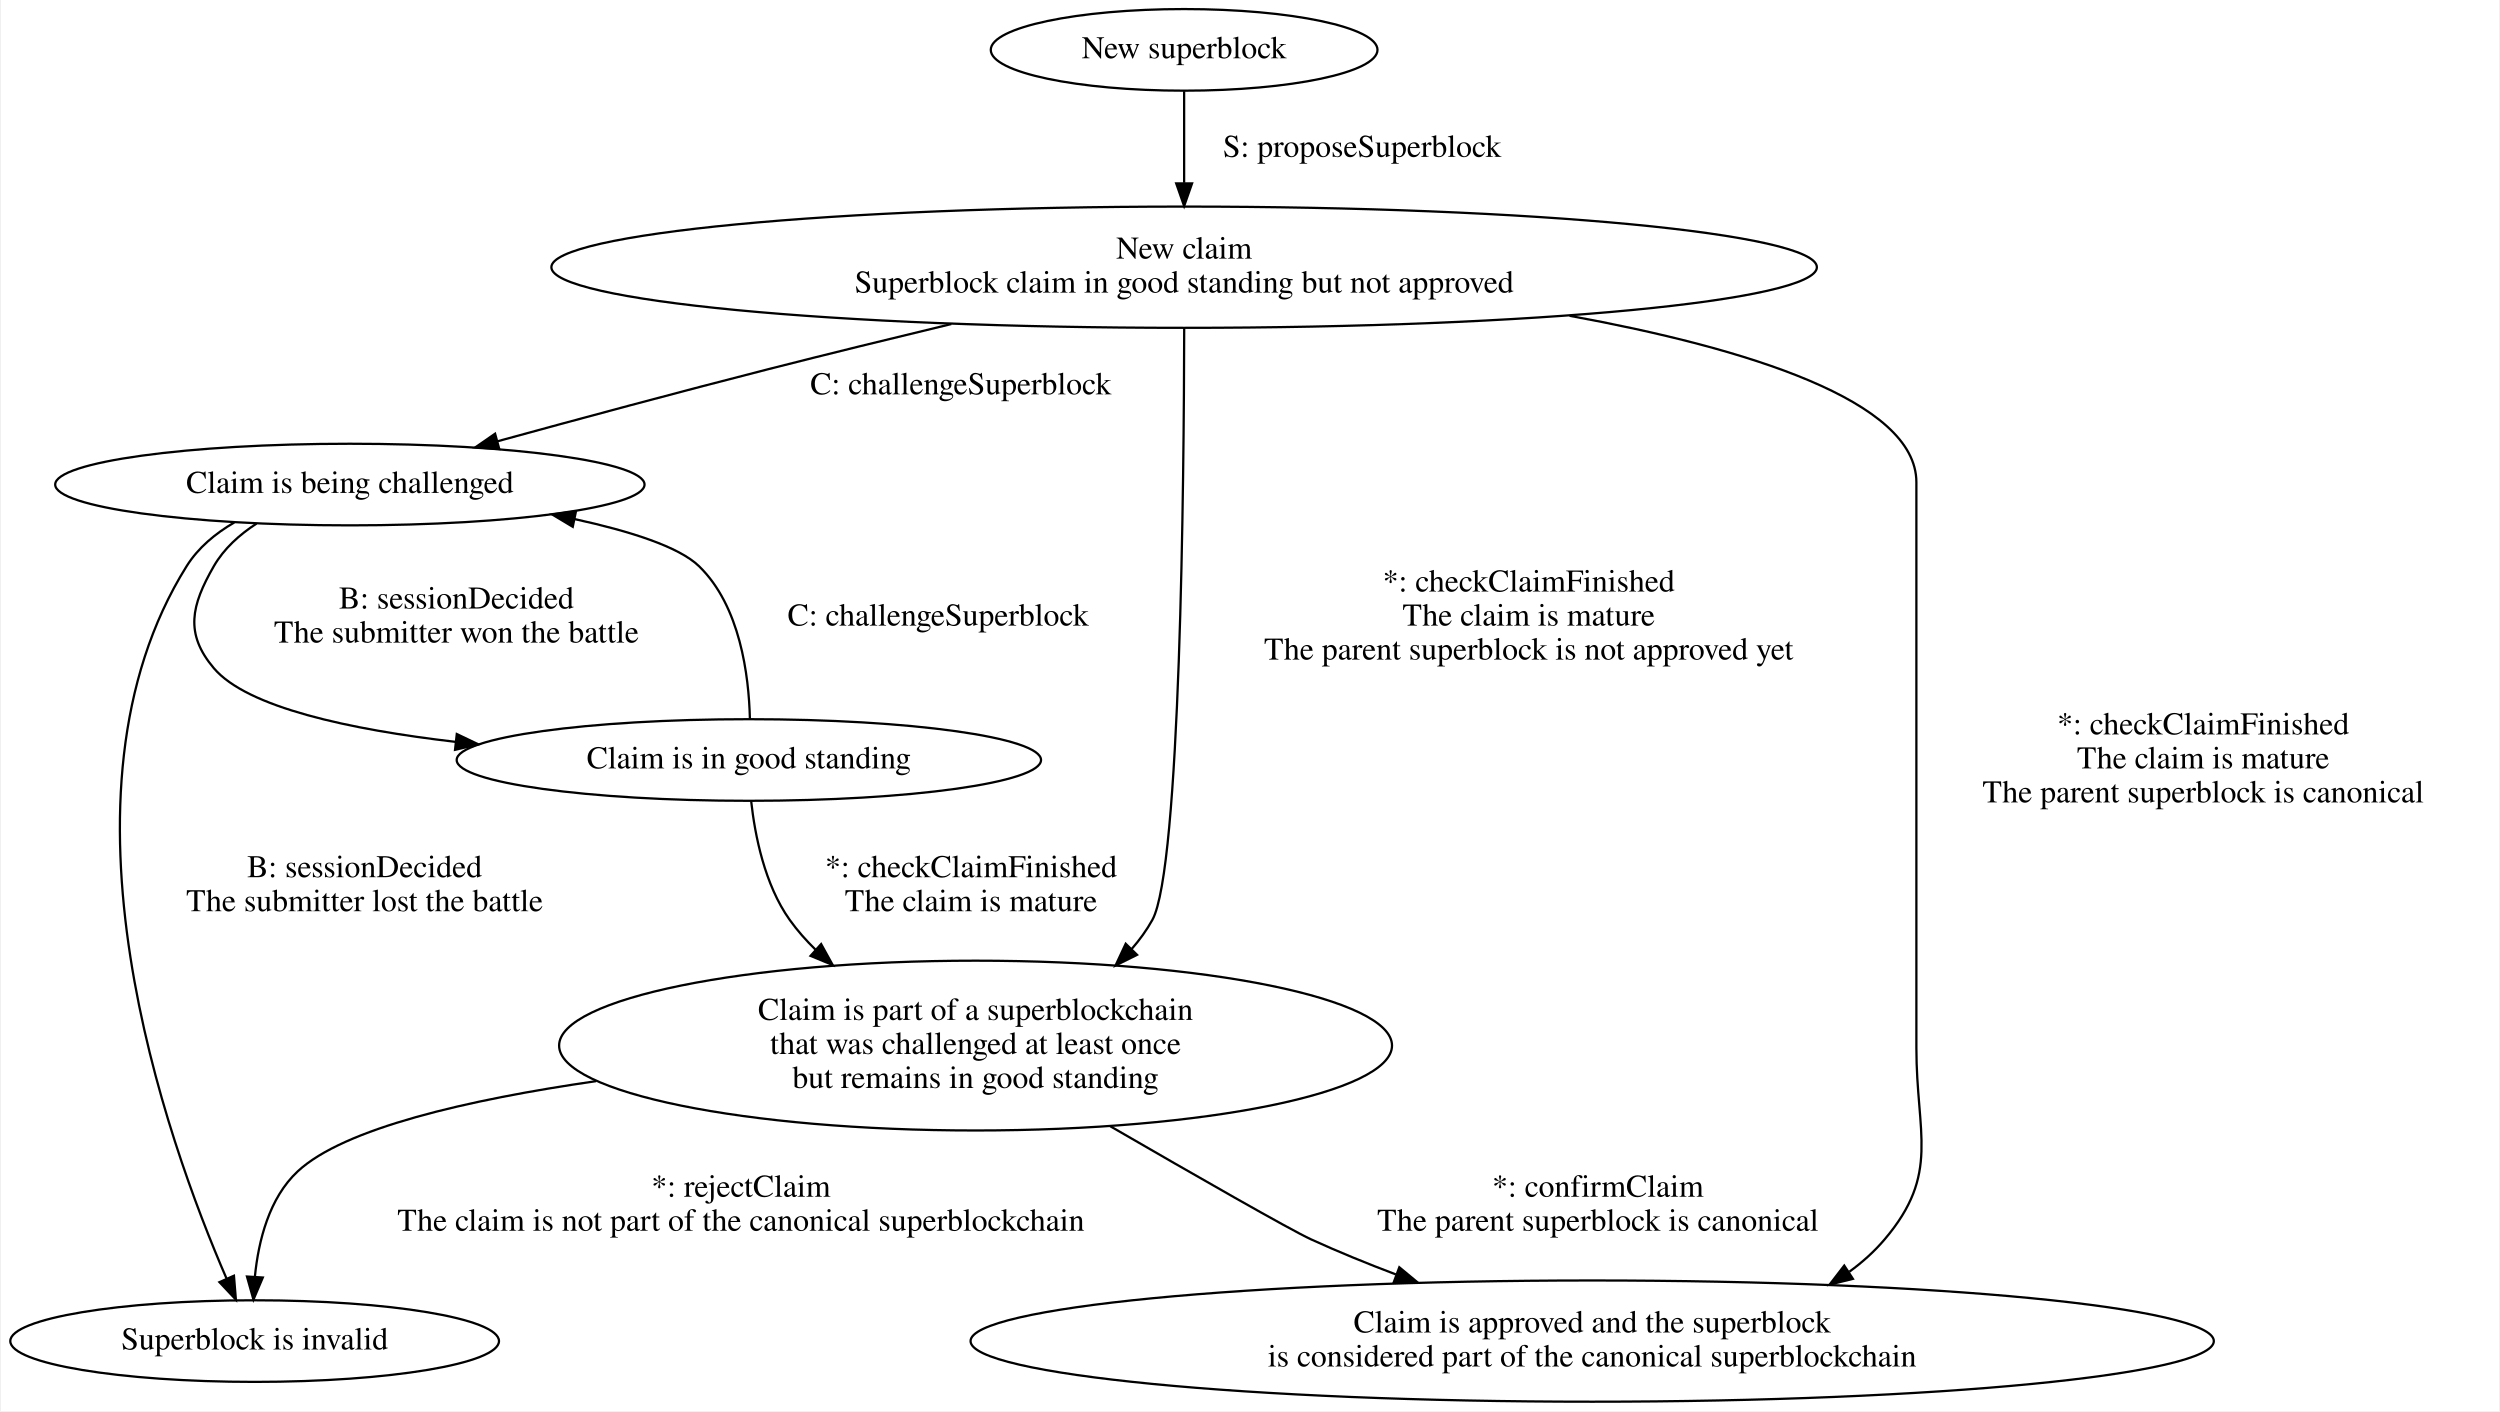
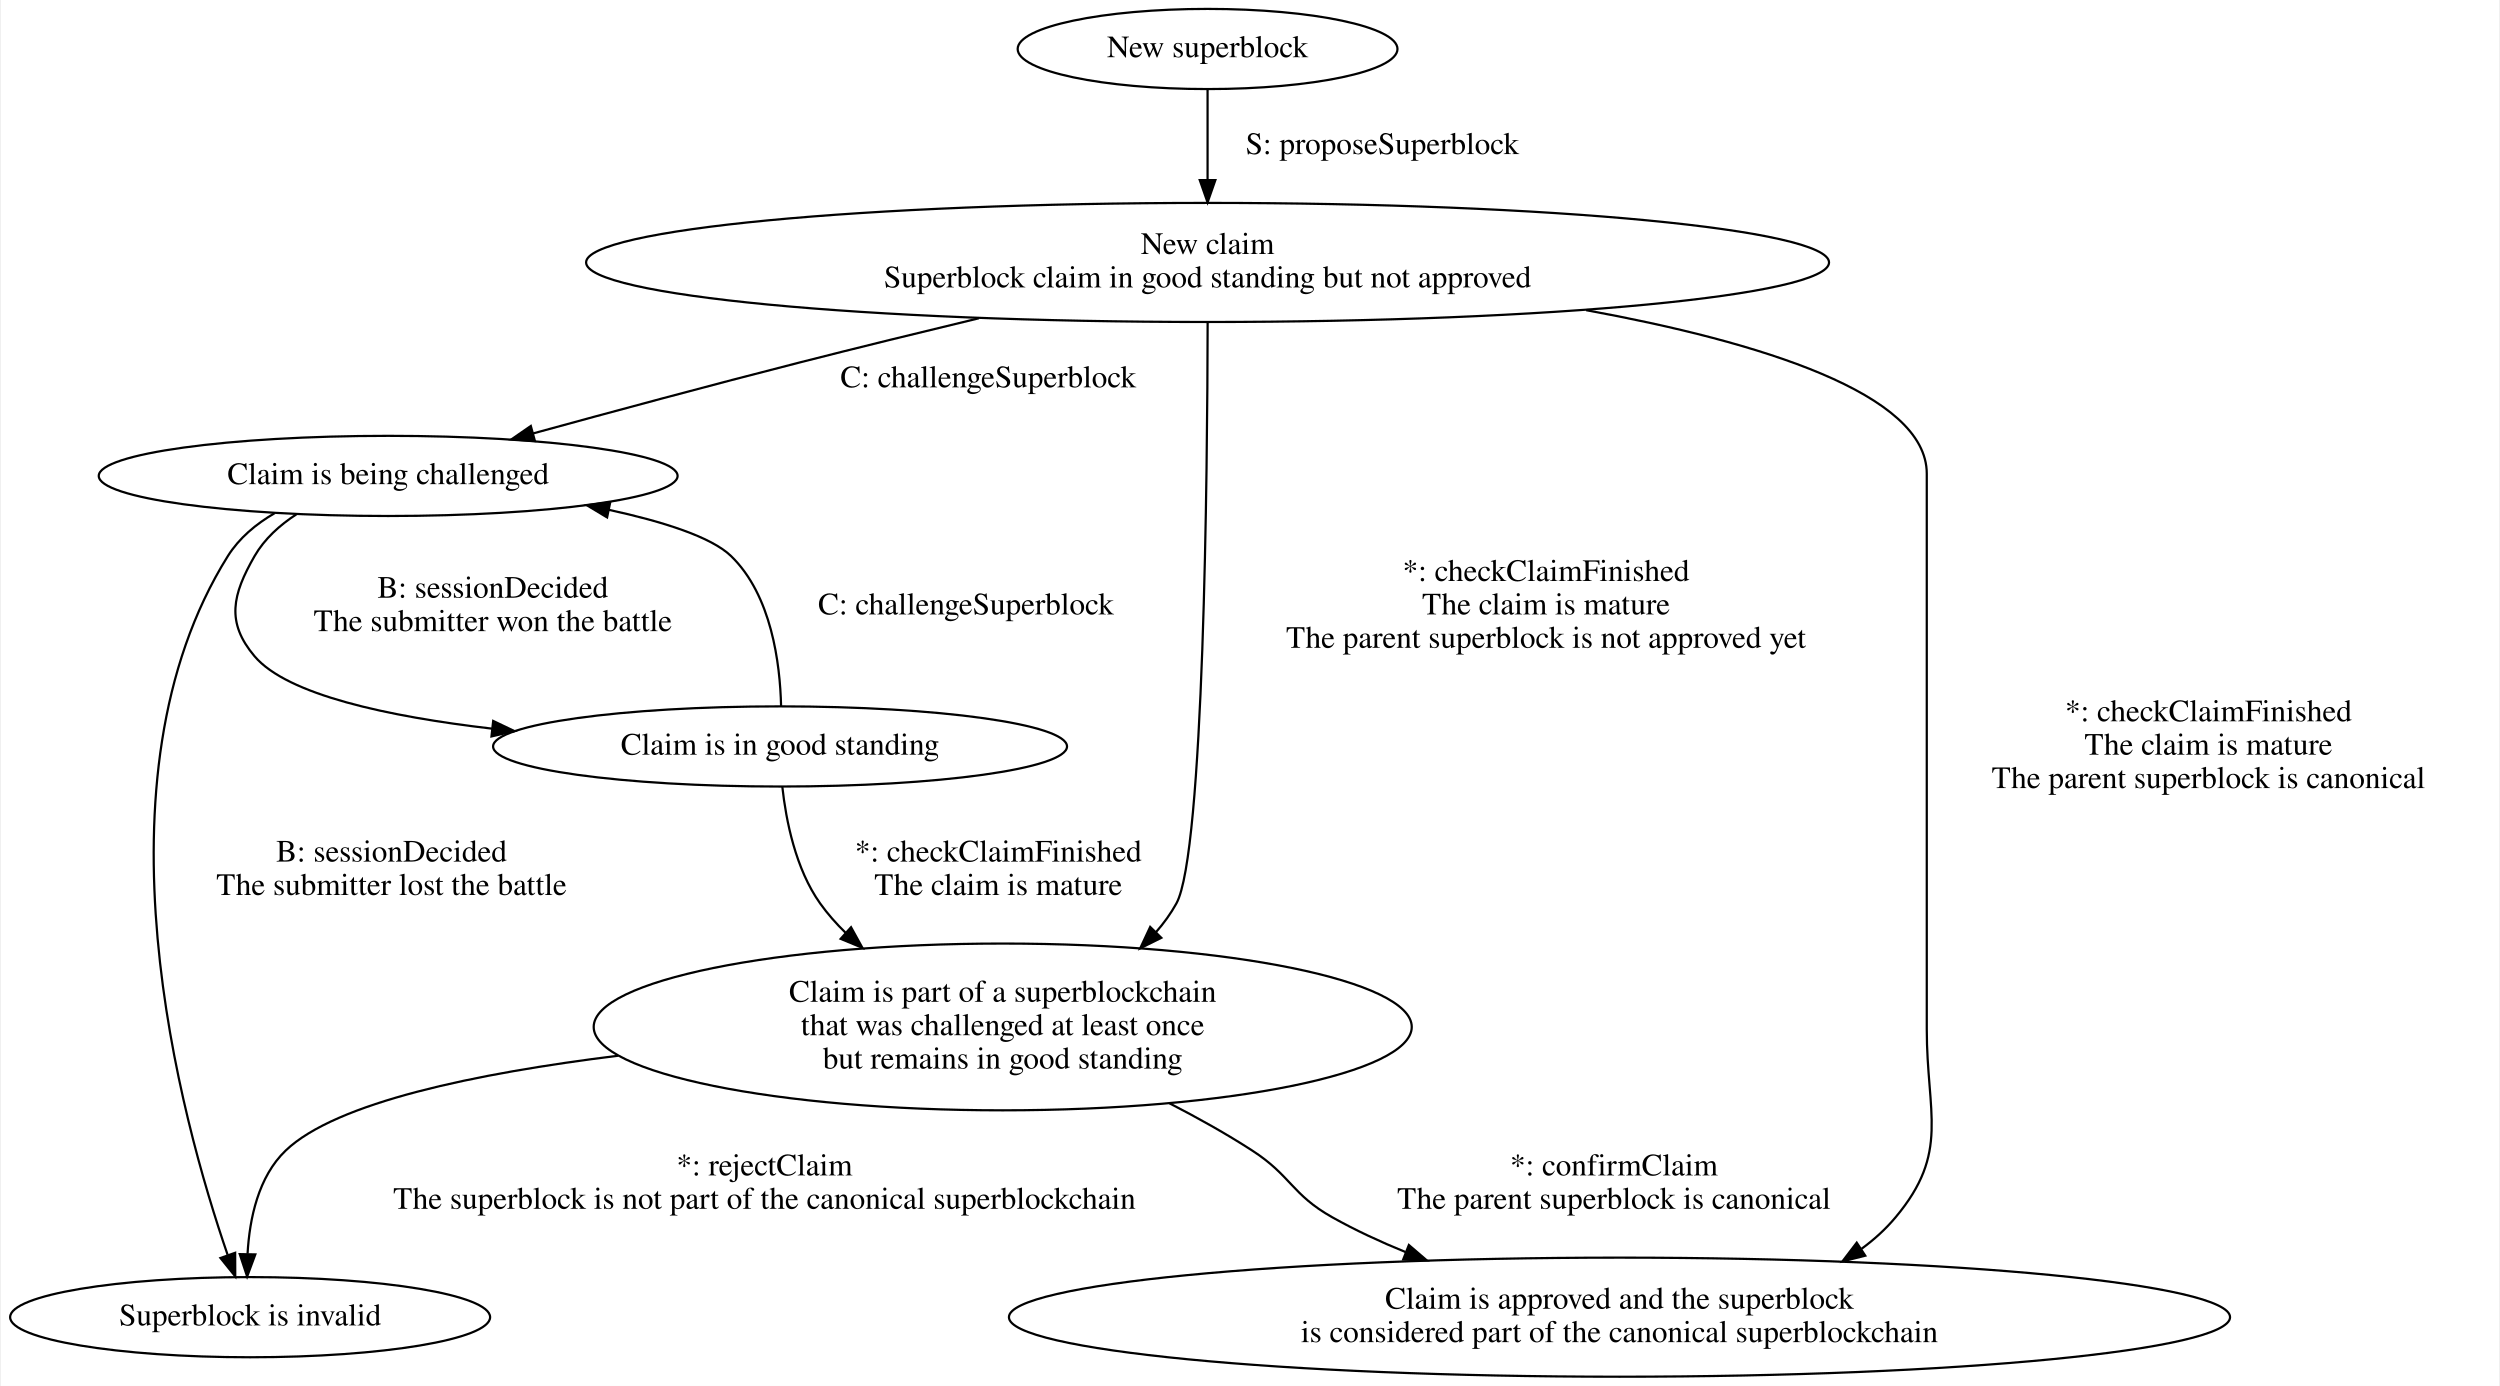
- <svg xmlns="http://www.w3.org/2000/svg" width="1102pt" height="622pt" viewBox="0.00 0.00 1101.89 622.43">
+ <svg xmlns="http://www.w3.org/2000/svg" width="1122pt" height="622pt" viewBox="0.00 0.00 1121.89 622.43">
  <g id="graph0" class="graph" transform="scale(1 1) rotate(0) translate(4 618.43)">
-     <polygon fill="white" stroke="transparent" points="-4,4 -4,-618.43 1097.89,-618.43 1097.89,4 -4,4" />
+     <polygon fill="white" stroke="transparent" points="-4,4 -4,-618.43 1117.89,-618.43 1117.89,4 -4,4" />
    <g id="node1" class="node">
-       <ellipse fill="none" stroke="black" cx="517.89" cy="-596.43" rx="85.29" ry="18" />
-       <text text-anchor="middle" x="517.89" y="-592.73" font-family="Times,serif" font-size="14.00">New superblock</text>
+       <ellipse fill="none" stroke="black" cx="537.89" cy="-596.43" rx="85.29" ry="18" />
+       <text text-anchor="middle" x="537.89" y="-592.73" font-family="Times,serif" font-size="14.00">New superblock</text>
    </g>
    <g id="node2" class="node">
-       <ellipse fill="none" stroke="black" cx="517.89" cy="-500.56" rx="279.11" ry="26.74" />
-       <text text-anchor="middle" x="517.89" y="-504.36" font-family="Times,serif" font-size="14.00">New claim</text>
-       <text text-anchor="middle" x="517.89" y="-489.36" font-family="Times,serif" font-size="14.00"> Superblock claim in good standing but not approved</text>
+       <ellipse fill="none" stroke="black" cx="537.89" cy="-500.56" rx="279.11" ry="26.74" />
+       <text text-anchor="middle" x="537.89" y="-504.36" font-family="Times,serif" font-size="14.00">New claim</text>
+       <text text-anchor="middle" x="537.89" y="-489.36" font-family="Times,serif" font-size="14.00"> Superblock claim in good standing but not approved</text>
    </g>
    <g id="edge1" class="edge">
-       <path fill="none" stroke="black" d="M517.89,-578.22C517.89,-566.91 517.89,-551.7 517.89,-537.81" />
-       <polygon fill="black" stroke="black" points="521.39,-537.53 517.89,-527.53 514.39,-537.53 521.39,-537.53" />
-       <text text-anchor="middle" x="596.39" y="-549.23" font-family="Times,serif" font-size="14.00">S: proposeSuperblock</text>
+       <path fill="none" stroke="black" d="M537.89,-578.22C537.89,-566.91 537.89,-551.7 537.89,-537.81" />
+       <polygon fill="black" stroke="black" points="541.39,-537.53 537.89,-527.53 534.39,-537.53 541.39,-537.53" />
+       <text text-anchor="middle" x="616.39" y="-549.23" font-family="Times,serif" font-size="14.00">S: proposeSuperblock</text>
    </g>
    <g id="node3" class="node">
-       <ellipse fill="none" stroke="black" cx="149.89" cy="-404.69" rx="129.98" ry="18" />
-       <text text-anchor="middle" x="149.89" y="-400.99" font-family="Times,serif" font-size="14.00">Claim is being challenged</text>
+       <ellipse fill="none" stroke="black" cx="169.89" cy="-404.69" rx="129.98" ry="18" />
+       <text text-anchor="middle" x="169.89" y="-400.99" font-family="Times,serif" font-size="14.00">Claim is being challenged</text>
    </g>
    <g id="edge2" class="edge">
-       <path fill="none" stroke="black" d="M415.17,-475.49C388.96,-469.19 360.85,-462.31 334.89,-455.69 294.96,-445.51 250.36,-433.48 214.96,-423.77" />
-       <polygon fill="black" stroke="black" points="215.8,-420.37 205.23,-421.1 213.95,-427.12 215.8,-420.37" />
-       <text text-anchor="middle" x="419.39" y="-444.49" font-family="Times,serif" font-size="14.00">C: challengeSuperblock</text>
+       <path fill="none" stroke="black" d="M435.17,-475.49C408.96,-469.19 380.85,-462.31 354.89,-455.69 314.96,-445.51 270.36,-433.48 234.96,-423.77" />
+       <polygon fill="black" stroke="black" points="235.8,-420.37 225.23,-421.1 233.95,-427.12 235.8,-420.37" />
+       <text text-anchor="middle" x="439.39" y="-444.49" font-family="Times,serif" font-size="14.00">C: challengeSuperblock</text>
    </g>
    <g id="node5" class="node">
-       <ellipse fill="none" stroke="black" cx="425.89" cy="-157.22" rx="183.7" ry="37.45" />
-       <text text-anchor="middle" x="425.89" y="-168.52" font-family="Times,serif" font-size="14.00">Claim is part of a superblockchain</text>
-       <text text-anchor="middle" x="425.89" y="-153.52" font-family="Times,serif" font-size="14.00"> that was challenged at least once</text>
-       <text text-anchor="middle" x="425.89" y="-138.52" font-family="Times,serif" font-size="14.00"> but remains in good standing</text>
+       <ellipse fill="none" stroke="black" cx="445.89" cy="-157.22" rx="183.7" ry="37.45" />
+       <text text-anchor="middle" x="445.89" y="-168.52" font-family="Times,serif" font-size="14.00">Claim is part of a superblockchain</text>
+       <text text-anchor="middle" x="445.89" y="-153.52" font-family="Times,serif" font-size="14.00"> that was challenged at least once</text>
+       <text text-anchor="middle" x="445.89" y="-138.52" font-family="Times,serif" font-size="14.00"> but remains in good standing</text>
    </g>
    <g id="edge8" class="edge">
-       <path fill="none" stroke="black" d="M517.92,-473.58C517.81,-407.23 516.31,-235.17 503.89,-212.69 501.36,-208.11 498.26,-203.83 494.77,-199.85" />
-       <polygon fill="black" stroke="black" points="497.12,-197.25 487.63,-192.54 492.12,-202.14 497.12,-197.25" />
-       <text text-anchor="middle" x="669.89" y="-357.49" font-family="Times,serif" font-size="14.00">*: checkClaimFinished</text>
-       <text text-anchor="middle" x="669.89" y="-342.49" font-family="Times,serif" font-size="14.00"> The claim is mature</text>
-       <text text-anchor="middle" x="669.89" y="-327.49" font-family="Times,serif" font-size="14.00"> The parent superblock is not approved yet</text>
+       <path fill="none" stroke="black" d="M537.92,-473.58C537.81,-407.23 536.31,-235.17 523.89,-212.69 521.36,-208.11 518.26,-203.83 514.77,-199.85" />
+       <polygon fill="black" stroke="black" points="517.12,-197.25 507.63,-192.54 512.12,-202.14 517.12,-197.25" />
+       <text text-anchor="middle" x="689.89" y="-357.49" font-family="Times,serif" font-size="14.00">*: checkClaimFinished</text>
+       <text text-anchor="middle" x="689.89" y="-342.49" font-family="Times,serif" font-size="14.00"> The claim is mature</text>
+       <text text-anchor="middle" x="689.89" y="-327.49" font-family="Times,serif" font-size="14.00"> The parent superblock is not approved yet</text>
    </g>
    <g id="node6" class="node">
-       <ellipse fill="none" stroke="black" cx="697.89" cy="-26.87" rx="274.21" ry="26.74" />
-       <text text-anchor="middle" x="697.89" y="-30.67" font-family="Times,serif" font-size="14.00">Claim is approved and the superblock</text>
-       <text text-anchor="middle" x="697.89" y="-15.67" font-family="Times,serif" font-size="14.00"> is considered part of the canonical superblockchain</text>
+       <ellipse fill="none" stroke="black" cx="722.89" cy="-26.87" rx="274.21" ry="26.74" />
+       <text text-anchor="middle" x="722.89" y="-30.67" font-family="Times,serif" font-size="14.00">Claim is approved and the superblock</text>
+       <text text-anchor="middle" x="722.89" y="-15.67" font-family="Times,serif" font-size="14.00"> is considered part of the canonical superblockchain</text>
    </g>
    <g id="edge7" class="edge">
-       <path fill="none" stroke="black" d="M687.9,-479.13C765.72,-464.87 840.89,-441.75 840.89,-405.69 840.89,-405.69 840.89,-405.69 840.89,-156.22 840.89,-118.16 851.51,-100.76 826.89,-71.74 822.31,-66.35 817.05,-61.62 811.31,-57.46" />
-       <polygon fill="black" stroke="black" points="812.89,-54.32 802.61,-51.79 809.07,-60.18 812.89,-54.32" />
-       <text text-anchor="middle" x="967.39" y="-294.49" font-family="Times,serif" font-size="14.00">*: checkClaimFinished</text>
-       <text text-anchor="middle" x="967.39" y="-279.49" font-family="Times,serif" font-size="14.00"> The claim is mature</text>
-       <text text-anchor="middle" x="967.39" y="-264.49" font-family="Times,serif" font-size="14.00"> The parent superblock is canonical</text>
+       <path fill="none" stroke="black" d="M707.9,-479.13C785.72,-464.87 860.89,-441.75 860.89,-405.69 860.89,-405.69 860.89,-405.69 860.89,-156.22 860.89,-118.16 871.33,-100.91 846.89,-71.74 842.41,-66.39 837.23,-61.69 831.58,-57.57" />
+       <polygon fill="black" stroke="black" points="833.27,-54.49 823,-51.92 829.43,-60.34 833.27,-54.49" />
+       <text text-anchor="middle" x="987.39" y="-294.49" font-family="Times,serif" font-size="14.00">*: checkClaimFinished</text>
+       <text text-anchor="middle" x="987.39" y="-279.49" font-family="Times,serif" font-size="14.00"> The claim is mature</text>
+       <text text-anchor="middle" x="987.39" y="-264.49" font-family="Times,serif" font-size="14.00"> The parent superblock is canonical</text>
    </g>
    <g id="node4" class="node">
-       <ellipse fill="none" stroke="black" cx="325.89" cy="-283.19" rx="128.88" ry="18" />
-       <text text-anchor="middle" x="325.89" y="-279.49" font-family="Times,serif" font-size="14.00">Claim is in good standing</text>
+       <ellipse fill="none" stroke="black" cx="345.89" cy="-283.19" rx="128.88" ry="18" />
+       <text text-anchor="middle" x="345.89" y="-279.49" font-family="Times,serif" font-size="14.00">Claim is in good standing</text>
    </g>
    <g id="edge4" class="edge">
-       <path fill="none" stroke="black" d="M108.77,-387.51C101.22,-382.62 94.34,-376.43 89.89,-368.69 79.93,-351.35 76.97,-338.96 89.89,-323.69 104.55,-306.38 149.66,-296.65 196.58,-291.18" />
-       <polygon fill="black" stroke="black" points="197.05,-294.65 206.6,-290.08 196.28,-287.69 197.05,-294.65" />
-       <text text-anchor="middle" x="196.89" y="-349.99" font-family="Times,serif" font-size="14.00">B: sessionDecided</text>
-       <text text-anchor="middle" x="196.89" y="-334.99" font-family="Times,serif" font-size="14.00"> The submitter won the battle</text>
+       <path fill="none" stroke="black" d="M128.77,-387.51C121.22,-382.62 114.34,-376.43 109.89,-368.69 99.93,-351.35 96.97,-338.96 109.89,-323.69 124.55,-306.38 169.66,-296.65 216.58,-291.18" />
+       <polygon fill="black" stroke="black" points="217.05,-294.65 226.6,-290.08 216.28,-287.69 217.05,-294.65" />
+       <text text-anchor="middle" x="216.89" y="-349.99" font-family="Times,serif" font-size="14.00">B: sessionDecided</text>
+       <text text-anchor="middle" x="216.89" y="-334.99" font-family="Times,serif" font-size="14.00"> The submitter won the battle</text>
    </g>
    <g id="node7" class="node">
      <ellipse fill="none" stroke="black" cx="107.89" cy="-26.87" rx="107.78" ry="18" />
      <text text-anchor="middle" x="107.89" y="-23.17" font-family="Times,serif" font-size="14.00">Superblock is invalid</text>
    </g>
    <g id="edge3" class="edge">
-       <path fill="none" stroke="black" d="M98.91,-387.96C90.55,-383.11 82.98,-376.82 77.89,-368.69 14.61,-267.57 69.07,-115.37 95.49,-54.45" />
-       <polygon fill="black" stroke="black" points="98.76,-55.71 99.62,-45.15 92.36,-52.87 98.76,-55.71" />
-       <text text-anchor="middle" x="156.39" y="-231.49" font-family="Times,serif" font-size="14.00">B: sessionDecided</text>
-       <text text-anchor="middle" x="156.39" y="-216.49" font-family="Times,serif" font-size="14.00"> The submitter lost the battle</text>
+       <path fill="none" stroke="black" d="M118.91,-387.96C110.55,-383.11 102.98,-376.82 97.89,-368.69 34.96,-268.13 76.69,-116.15 97.78,-54.88" />
+       <polygon fill="black" stroke="black" points="101.17,-55.78 101.21,-45.19 94.57,-53.45 101.17,-55.78" />
+       <text text-anchor="middle" x="171.39" y="-231.49" font-family="Times,serif" font-size="14.00">B: sessionDecided</text>
+       <text text-anchor="middle" x="171.39" y="-216.49" font-family="Times,serif" font-size="14.00"> The submitter lost the battle</text>
    </g>
    <g id="edge6" class="edge">
-       <path fill="none" stroke="black" d="M326.35,-301.34C325.89,-320.48 322.07,-351.07 303.89,-368.69 295.03,-377.28 273.34,-384.16 248.96,-389.47" />
-       <polygon fill="black" stroke="black" points="248.21,-386.05 239.13,-391.5 249.63,-392.9 248.21,-386.05" />
-       <text text-anchor="middle" x="409.39" y="-342.49" font-family="Times,serif" font-size="14.00">C: challengeSuperblock</text>
+       <path fill="none" stroke="black" d="M346.35,-301.34C345.89,-320.48 342.07,-351.07 323.89,-368.69 315.03,-377.28 293.34,-384.16 268.96,-389.47" />
+       <polygon fill="black" stroke="black" points="268.21,-386.05 259.13,-391.5 269.63,-392.9 268.21,-386.05" />
+       <text text-anchor="middle" x="429.39" y="-342.49" font-family="Times,serif" font-size="14.00">C: challengeSuperblock</text>
    </g>
    <g id="edge5" class="edge">
-       <path fill="none" stroke="black" d="M326.91,-265.04C328.56,-250.02 332.83,-228.23 343.89,-212.69 347.26,-207.97 351.17,-203.54 355.43,-199.4" />
-       <polygon fill="black" stroke="black" points="357.77,-202.01 362.89,-192.74 353.1,-196.79 357.77,-202.01" />
-       <text text-anchor="middle" x="423.89" y="-231.49" font-family="Times,serif" font-size="14.00">*: checkClaimFinished</text>
-       <text text-anchor="middle" x="423.89" y="-216.49" font-family="Times,serif" font-size="14.00"> The claim is mature</text>
+       <path fill="none" stroke="black" d="M346.91,-265.04C348.56,-250.02 352.83,-228.23 363.89,-212.69 367.26,-207.97 371.17,-203.54 375.43,-199.4" />
+       <polygon fill="black" stroke="black" points="377.77,-202.01 382.89,-192.74 373.1,-196.79 377.77,-202.01" />
+       <text text-anchor="middle" x="443.89" y="-231.49" font-family="Times,serif" font-size="14.00">*: checkClaimFinished</text>
+       <text text-anchor="middle" x="443.89" y="-216.49" font-family="Times,serif" font-size="14.00"> The claim is mature</text>
    </g>
    <g id="edge9" class="edge">
-       <path fill="none" stroke="black" d="M485.32,-121.63C522.33,-100.21 564.61,-75.99 573.89,-71.74 585.8,-66.29 598.6,-61.07 611.3,-56.27" />
-       <polygon fill="black" stroke="black" points="612.81,-59.44 620.97,-52.67 610.37,-52.88 612.81,-59.44" />
-       <text text-anchor="middle" x="700.39" y="-90.54" font-family="Times,serif" font-size="14.00">*: confirmClaim</text>
-       <text text-anchor="middle" x="700.39" y="-75.54" font-family="Times,serif" font-size="14.00"> The parent superblock is canonical</text>
+       <path fill="none" stroke="black" d="M520.78,-122.93C533.46,-116.41 546.27,-109.25 557.89,-101.74 575.38,-90.44 575.73,-81.93 593.89,-71.74 604.21,-65.95 615.41,-60.75 626.77,-56.13" />
+       <polygon fill="black" stroke="black" points="628.29,-59.29 636.33,-52.39 625.74,-52.78 628.29,-59.29" />
+       <text text-anchor="middle" x="720.39" y="-90.54" font-family="Times,serif" font-size="14.00">*: confirmClaim</text>
+       <text text-anchor="middle" x="720.39" y="-75.54" font-family="Times,serif" font-size="14.00"> The parent superblock is canonical</text>
    </g>
    <g id="edge10" class="edge">
-       <path fill="none" stroke="black" d="M258.5,-141.53C201.62,-133.29 147.26,-120.7 126.89,-101.74 114.29,-90.01 109.59,-71.14 108.01,-55.42" />
-       <polygon fill="black" stroke="black" points="111.49,-54.91 107.36,-45.15 104.5,-55.35 111.49,-54.91" />
-       <text text-anchor="middle" x="322.39" y="-90.54" font-family="Times,serif" font-size="14.00">*: rejectClaim</text>
-       <text text-anchor="middle" x="322.39" y="-75.54" font-family="Times,serif" font-size="14.00"> The claim is not part of the canonical superblockchain</text>
+       <path fill="none" stroke="black" d="M273.16,-144.29C209.06,-136.37 146.44,-123.28 123.89,-101.74 111.56,-89.96 107.62,-71.09 106.74,-55.38" />
+       <polygon fill="black" stroke="black" points="110.23,-55.06 106.55,-45.12 103.23,-55.19 110.23,-55.06" />
+       <text text-anchor="middle" x="338.89" y="-90.54" font-family="Times,serif" font-size="14.00">*: rejectClaim</text>
+       <text text-anchor="middle" x="338.89" y="-75.54" font-family="Times,serif" font-size="14.00"> The superblock is not part of the canonical superblockchain</text>
    </g>
  </g>
</svg>
